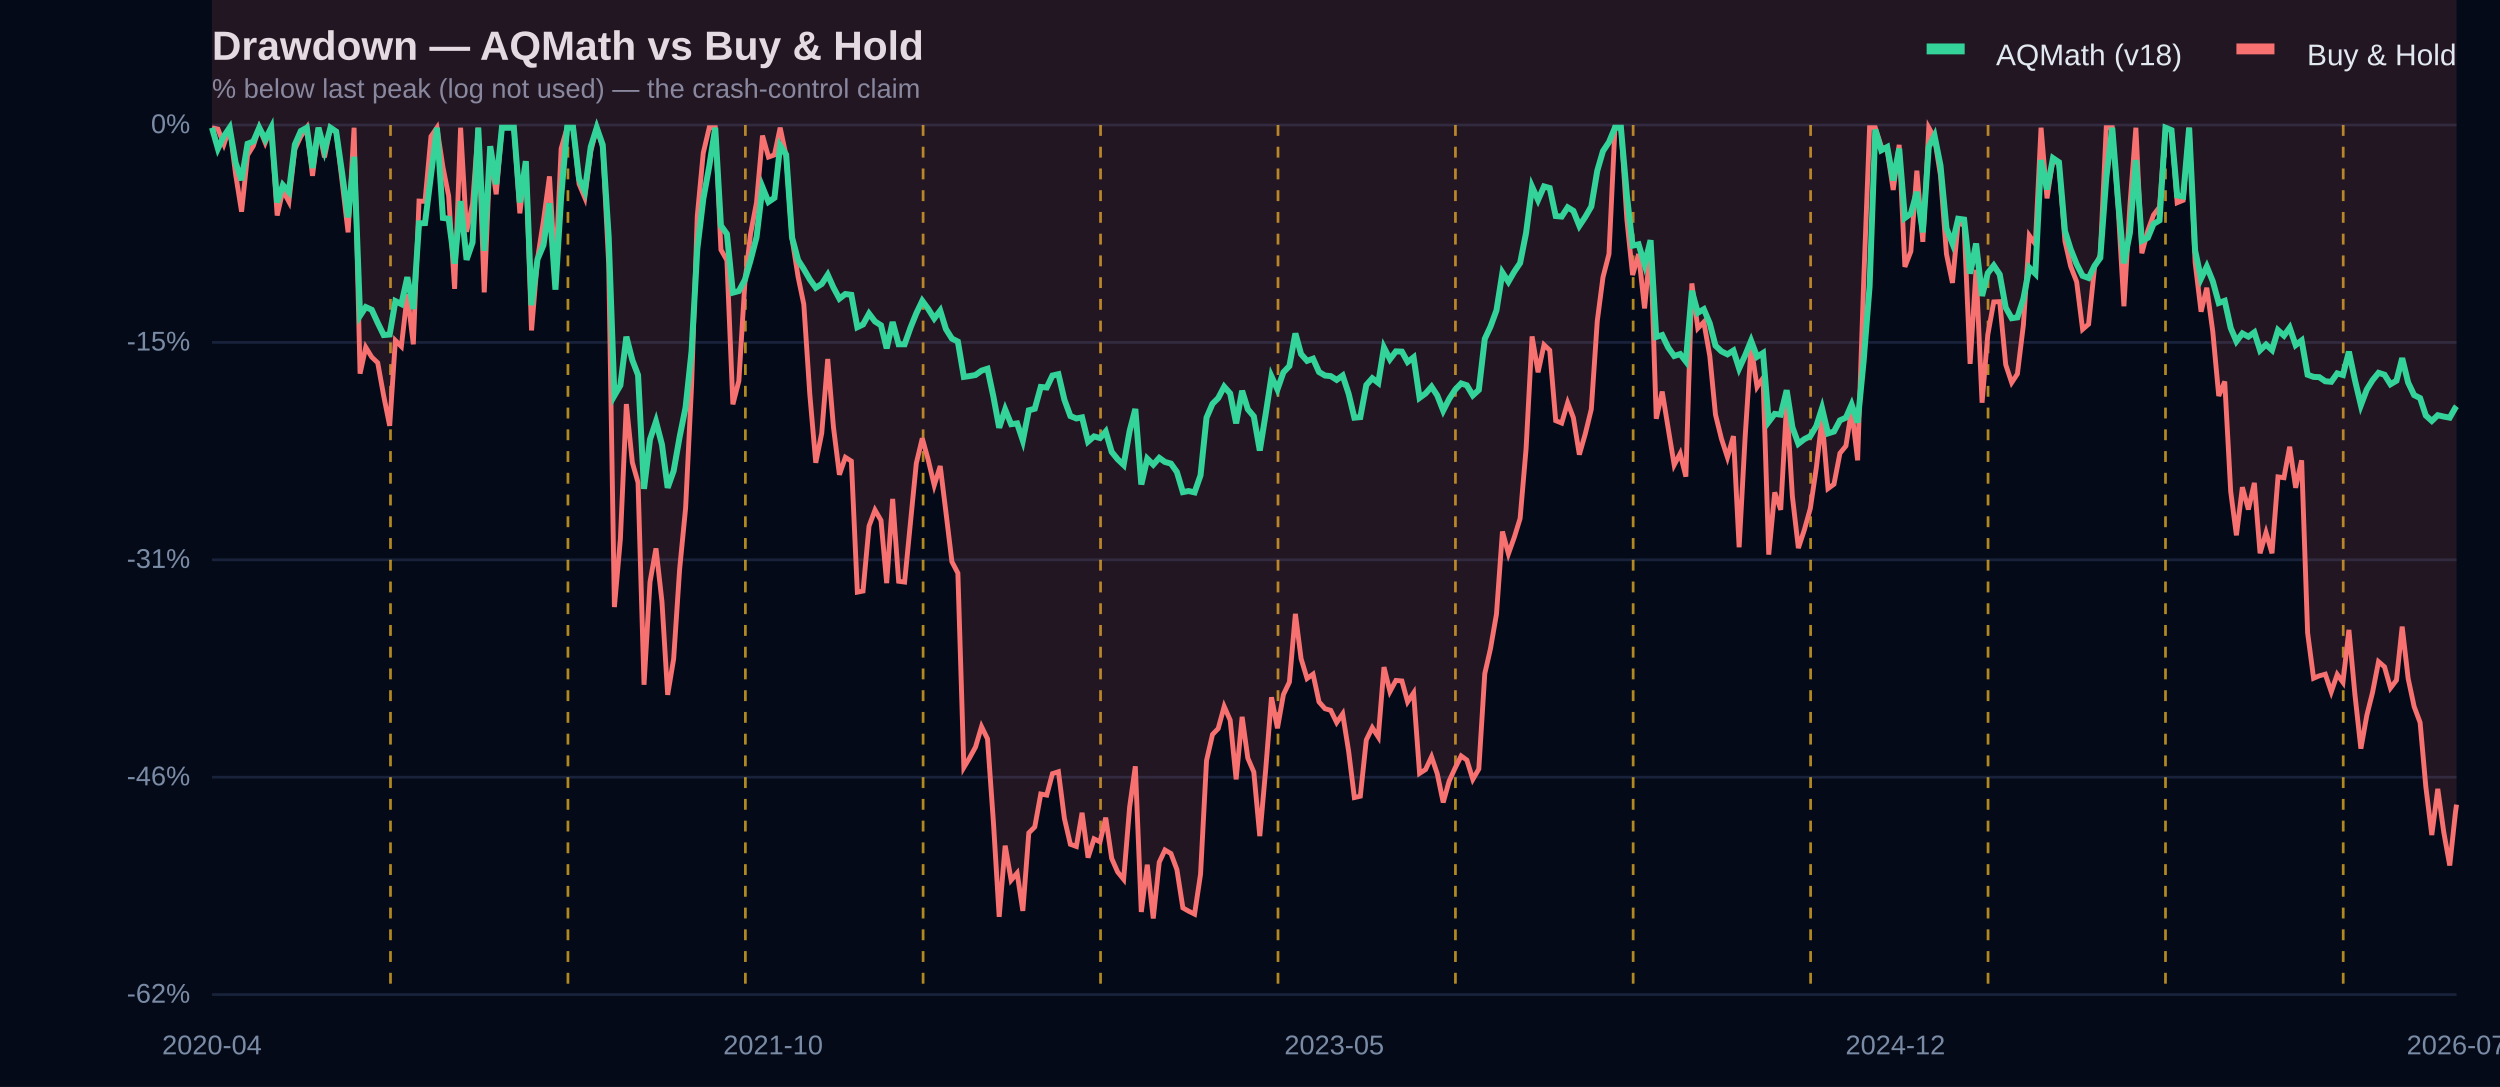
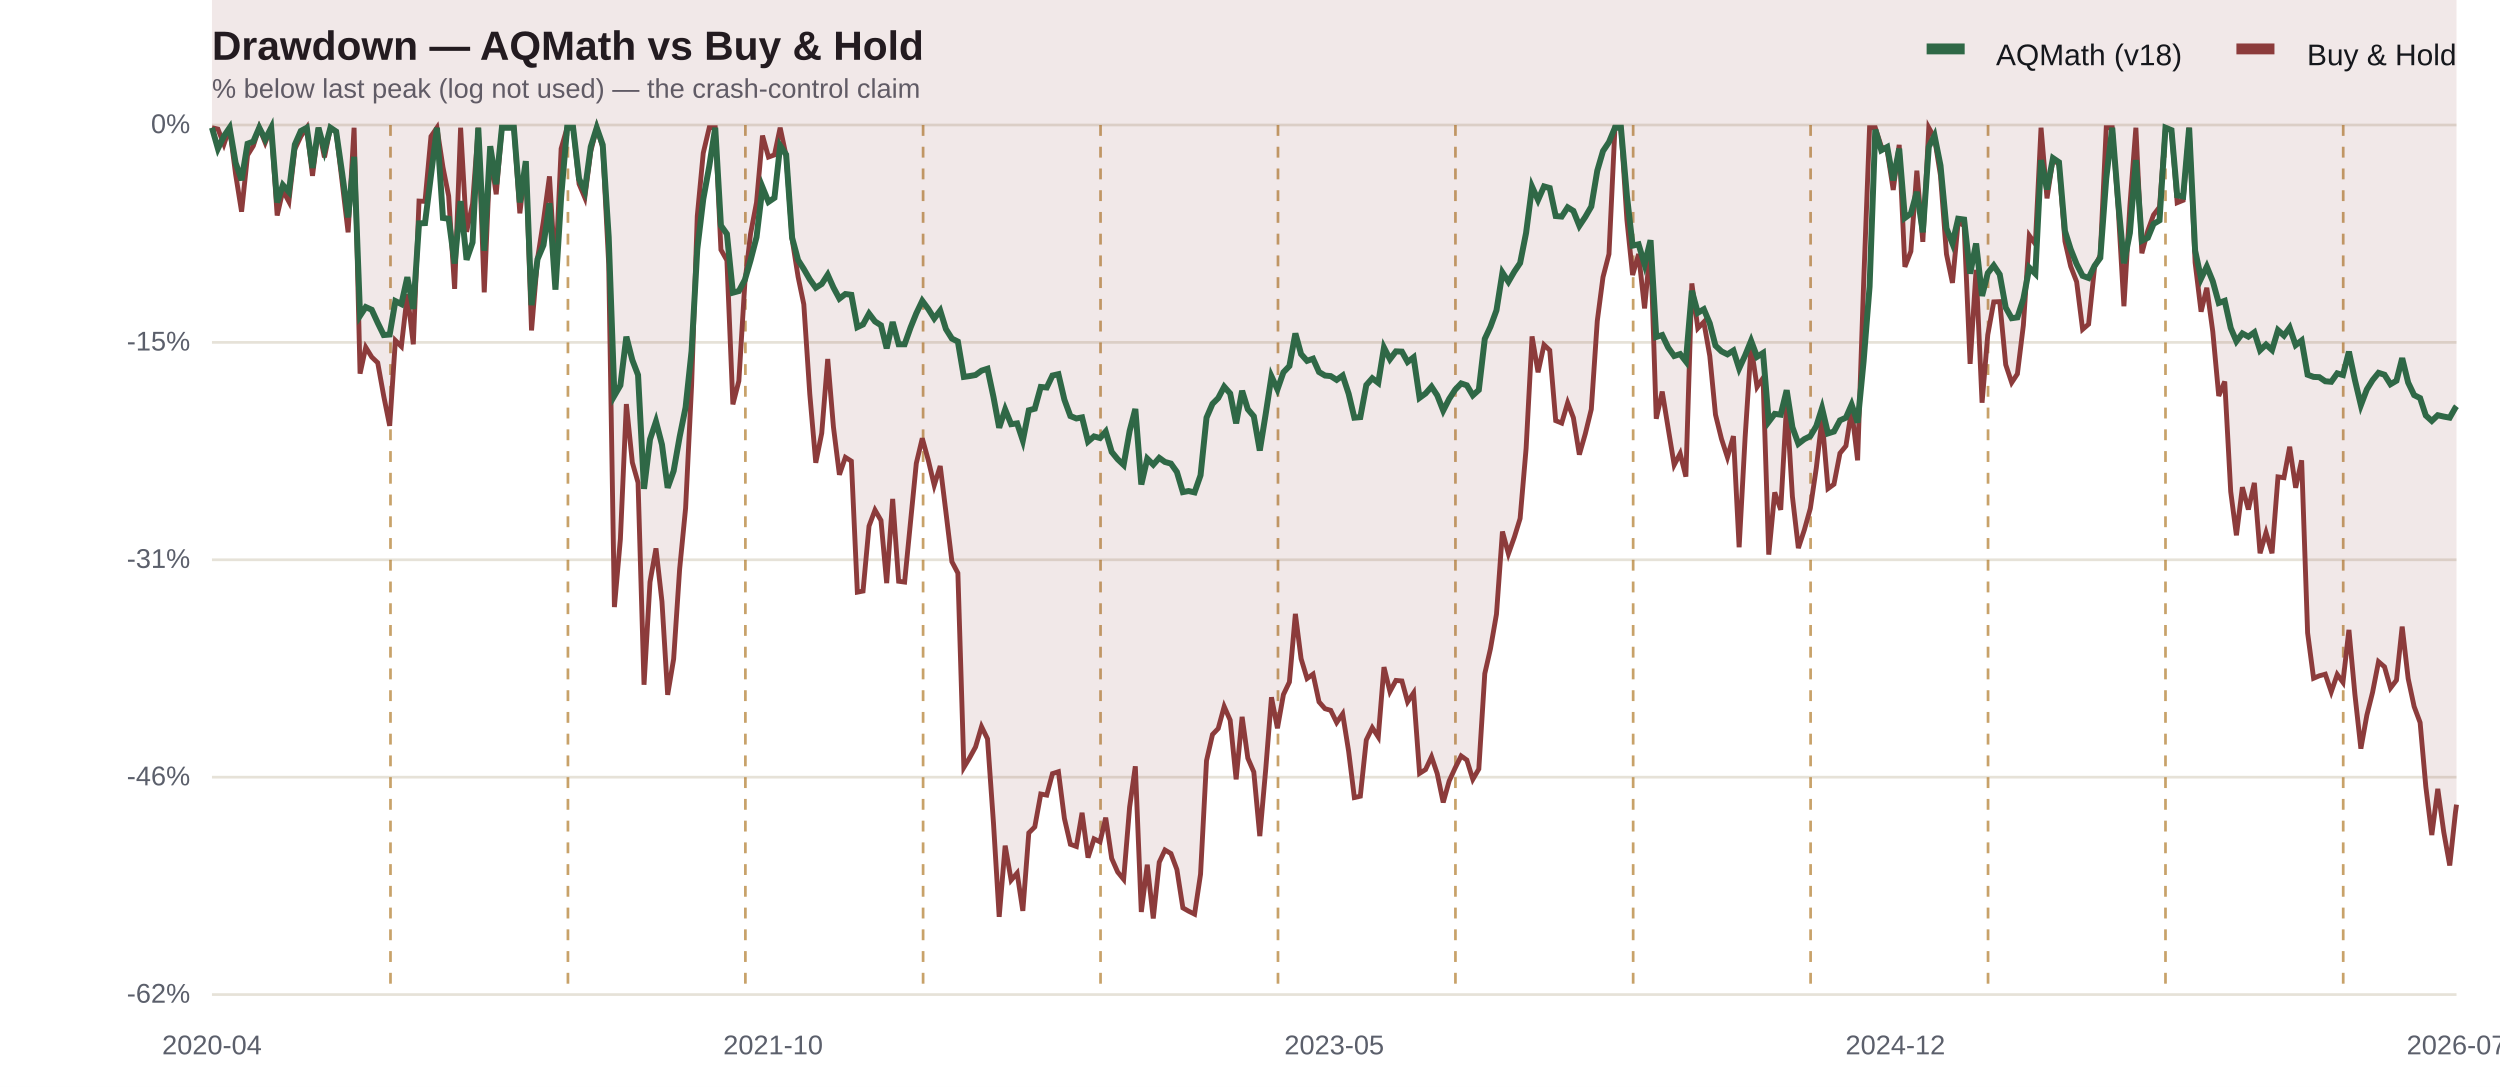
<svg xmlns="http://www.w3.org/2000/svg" width="920" height="400" viewBox="0 0 920 400" font-family="Plus Jakarta Sans,Segoe UI,Arial,sans-serif">
-   <rect width="920" height="400" fill="#050a18" />
-   <text x="78" y="22" fill="#e2e8f0" font-size="15" font-weight="700">Drawdown — AQMath vs Buy &amp; Hold</text>
-   <text x="78" y="36" fill="#7a8ba5" font-size="10">% below last peak (log not used) — the crash-control claim</text>
-   <line x1="78" y1="366.0" x2="904" y2="366.0" stroke="#18223a" stroke-width="1" />
-   <text x="70" y="369.0" fill="#7a8ba5" font-size="10" text-anchor="end">-62%</text>
-   <line x1="78" y1="286.0" x2="904" y2="286.0" stroke="#18223a" stroke-width="1" />
-   <text x="70" y="289.0" fill="#7a8ba5" font-size="10" text-anchor="end">-46%</text>
-   <line x1="78" y1="206.0" x2="904" y2="206.0" stroke="#18223a" stroke-width="1" />
-   <text x="70" y="209.0" fill="#7a8ba5" font-size="10" text-anchor="end">-31%</text>
-   <line x1="78" y1="126.0" x2="904" y2="126.0" stroke="#18223a" stroke-width="1" />
-   <text x="70" y="129.0" fill="#7a8ba5" font-size="10" text-anchor="end">-15%</text>
-   <line x1="78" y1="46.0" x2="904" y2="46.0" stroke="#18223a" stroke-width="1" />
-   <text x="70" y="49.0" fill="#7a8ba5" font-size="10" text-anchor="end">0%</text>
-   <text x="78.0" y="388" fill="#7a8ba5" font-size="10" text-anchor="middle">2020-04</text>
-   <text x="284.5" y="388" fill="#7a8ba5" font-size="10" text-anchor="middle">2021-10</text>
-   <text x="491.0" y="388" fill="#7a8ba5" font-size="10" text-anchor="middle">2023-05</text>
-   <text x="697.5" y="388" fill="#7a8ba5" font-size="10" text-anchor="middle">2024-12</text>
-   <text x="904.0" y="388" fill="#7a8ba5" font-size="10" text-anchor="middle">2026-07</text>
-   <line x1="143.7" y1="46" x2="143.7" y2="366" stroke="#fbbf24" stroke-width="1" stroke-dasharray="4 4" opacity="0.7" />
-   <line x1="209.0" y1="46" x2="209.0" y2="366" stroke="#fbbf24" stroke-width="1" stroke-dasharray="4 4" opacity="0.7" />
-   <line x1="274.3" y1="46" x2="274.3" y2="366" stroke="#fbbf24" stroke-width="1" stroke-dasharray="4 4" opacity="0.7" />
-   <line x1="339.7" y1="46" x2="339.7" y2="366" stroke="#fbbf24" stroke-width="1" stroke-dasharray="4 4" opacity="0.7" />
-   <line x1="405.0" y1="46" x2="405.0" y2="366" stroke="#fbbf24" stroke-width="1" stroke-dasharray="4 4" opacity="0.7" />
-   <line x1="470.3" y1="46" x2="470.3" y2="366" stroke="#fbbf24" stroke-width="1" stroke-dasharray="4 4" opacity="0.7" />
-   <line x1="535.6" y1="46" x2="535.6" y2="366" stroke="#fbbf24" stroke-width="1" stroke-dasharray="4 4" opacity="0.7" />
-   <line x1="601.0" y1="46" x2="601.0" y2="366" stroke="#fbbf24" stroke-width="1" stroke-dasharray="4 4" opacity="0.7" />
-   <line x1="666.3" y1="46" x2="666.3" y2="366" stroke="#fbbf24" stroke-width="1" stroke-dasharray="4 4" opacity="0.7" />
-   <line x1="731.6" y1="46" x2="731.6" y2="366" stroke="#fbbf24" stroke-width="1" stroke-dasharray="4 4" opacity="0.7" />
-   <line x1="796.9" y1="46" x2="796.9" y2="366" stroke="#fbbf24" stroke-width="1" stroke-dasharray="4 4" opacity="0.7" />
-   <line x1="862.3" y1="46" x2="862.3" y2="366" stroke="#fbbf24" stroke-width="1" stroke-dasharray="4 4" opacity="0.7" />
-   <polygon points="78,0.0 78.0,47.0 80.2,47.5 82.4,53.1 84.5,47.0 86.7,64.1 88.9,77.9 91.1,57.1 93.2,53.7 95.4,47.0 97.6,52.5 99.8,47.0 102.0,79.3 104.1,70.1 106.3,74.2 108.5,54.9 110.7,50.2 112.9,47.0 115.0,64.7 117.2,47.0 119.4,57.9 121.6,47.0 123.7,48.6 125.9,66.9 128.1,85.5 130.3,47.0 132.5,137.5 134.6,127.8 136.8,131.4 139.0,133.5 141.2,145.7 143.4,156.7 145.5,125.3 147.7,127.5 149.9,108.3 152.1,126.7 154.2,74.0 156.4,74.1 158.6,50.2 160.8,47.0 163.0,61.5 165.1,72.1 167.3,106.3 169.5,47.0 171.7,85.3 173.9,75.0 176.0,47.0 178.2,107.6 180.4,56.3 182.6,71.5 184.7,47.0 186.9,47.0 189.1,47.0 191.3,78.5 193.5,59.9 195.6,121.6 197.8,95.3 200.0,81.2 202.2,64.9 204.4,101.1 206.5,54.7 208.7,47.0 210.9,47.0 213.1,67.7 215.2,72.7 217.4,55.7 219.6,47.0 221.8,54.3 224.0,97.2 226.1,223.4 228.3,198.4 230.5,148.7 232.7,170.2 234.8,177.6 237.0,252.0 239.2,214.2 241.4,201.8 243.6,221.4 245.7,255.7 247.9,242.5 250.1,209.5 252.3,187.0 254.5,141.9 256.6,79.5 258.8,56.3 261.0,47.0 263.2,47.0 265.3,91.9 267.5,95.8 269.7,148.8 271.9,140.2 274.1,104.2 276.2,86.1 278.4,74.5 280.6,49.9 282.8,57.8 285.0,57.0 287.1,47.0 289.3,57.4 291.5,88.0 293.7,101.9 295.8,112.0 298.0,145.0 300.2,170.3 302.4,159.4 304.6,132.1 306.7,157.1 308.9,174.7 311.1,168.3 313.3,169.7 315.5,217.9 317.6,217.5 319.8,193.6 322.0,187.7 324.2,191.5 326.3,214.6 328.5,183.6 330.7,213.9 332.9,214.2 335.1,191.8 337.2,170.5 339.4,161.3 341.6,169.3 343.8,178.6 346.0,171.5 348.1,188.5 350.3,206.7 352.5,210.9 354.7,282.4 356.8,278.9 359.0,274.9 361.2,267.4 363.4,271.9 365.6,302.9 367.7,337.4 369.9,311.2 372.1,323.9 374.3,321.3 376.4,335.2 378.6,306.5 380.8,304.3 383.0,292.2 385.2,292.6 387.3,284.7 389.5,284.0 391.7,301.2 393.9,310.7 396.1,311.5 398.2,299.1 400.4,315.6 402.6,308.7 404.8,309.8 406.9,300.9 409.1,315.9 411.3,320.9 413.5,323.6 415.7,297.0 417.8,282.0 420.0,335.6 422.2,318.2 424.4,338.0 426.6,317.3 428.7,312.8 430.9,314.1 433.1,320.0 435.3,334.1 437.4,335.3 439.6,336.4 441.8,321.7 444.0,279.9 446.2,270.3 448.3,268.1 450.5,260.0 452.7,265.0 454.9,286.8 457.1,263.8 459.2,279.0 461.4,284.1 463.6,307.7 465.8,282.9 467.9,256.6 470.1,268.0 472.3,255.6 474.5,251.0 476.7,225.9 478.8,242.4 481.0,249.7 483.2,248.1 485.4,258.3 487.6,260.8 489.7,261.4 491.9,265.9 494.1,262.7 496.3,276.5 498.4,293.5 500.6,293.0 502.8,272.3 505.0,267.8 507.2,271.2 509.3,245.5 511.5,254.5 513.7,250.4 515.9,250.6 518.0,258.3 520.2,255.0 522.4,284.6 524.6,283.2 526.8,278.5 528.9,284.7 531.1,295.3 533.3,287.4 535.5,282.6 537.7,278.2 539.8,279.7 542.0,286.8 544.2,283.0 546.4,247.9 548.5,238.7 550.7,226.0 552.9,195.6 555.1,203.8 557.3,197.6 559.4,190.8 561.6,165.1 563.8,123.8 566.0,137.0 568.2,126.9 570.3,128.9 572.5,154.8 574.7,155.7 576.9,148.2 579.0,153.7 581.2,167.3 583.4,159.6 585.6,150.6 587.8,118.1 589.9,102.0 592.1,93.5 594.3,47.0 596.5,47.0 598.7,80.9 600.8,101.2 603.0,93.5 605.2,113.5 607.4,90.1 609.5,154.1 611.7,144.1 613.9,157.7 616.1,171.1 618.3,166.9 620.4,175.4 622.6,104.3 624.8,120.8 627.0,118.5 629.2,131.0 631.3,152.6 633.5,161.5 635.7,168.3 637.9,160.5 640.0,201.4 642.2,161.0 644.4,127.4 646.6,142.4 648.8,139.1 650.9,204.1 653.1,181.2 655.3,187.6 657.5,148.2 659.6,182.7 661.8,201.7 664.0,195.0 666.2,187.1 668.4,172.2 670.5,154.1 672.7,179.8 674.9,178.2 677.1,166.8 679.3,164.1 681.4,150.7 683.6,169.4 685.8,104.8 688.0,47.0 690.1,47.0 692.3,53.9 694.5,55.4 696.7,69.9 698.9,53.3 701.0,98.2 703.2,92.5 705.4,62.8 707.6,89.0 709.8,47.0 711.9,50.8 714.1,64.6 716.3,93.5 718.5,104.1 720.6,81.8 722.8,83.0 725.0,133.9 727.2,99.3 729.4,148.2 731.5,123.2 733.7,111.1 735.9,111.0 738.1,134.2 740.3,140.8 742.4,137.6 744.6,119.7 746.8,86.7 749.0,89.8 751.1,47.0 753.3,73.0 755.5,58.4 757.7,60.6 759.9,88.8 762.0,98.0 764.2,103.7 766.4,121.2 768.6,119.3 770.8,98.3 772.9,93.9 775.1,47.0 777.3,47.0 779.5,76.8 781.6,112.7 783.8,75.7 786.0,47.0 788.2,93.2 790.4,84.9 792.5,79.1 794.7,76.2 796.9,47.0 799.1,48.0 801.2,74.6 803.4,73.7 805.6,47.0 807.8,96.6 810.0,114.7 812.1,105.9 814.3,122.0 816.5,145.7 818.7,140.4 820.9,180.9 823.0,197.0 825.2,179.3 827.4,187.5 829.6,177.7 831.7,203.6 833.9,196.0 836.1,203.6 838.3,175.5 840.5,175.8 842.6,164.4 844.8,179.5 847.0,169.4 849.2,232.9 851.4,249.6 853.5,248.7 855.7,248.1 857.9,254.6 860.1,248.2 862.2,251.1 864.4,231.8 866.6,255.5 868.8,275.5 871.0,263.2 873.1,254.8 875.3,243.5 877.5,245.4 879.7,253.2 881.9,250.3 884.0,230.6 886.2,249.7 888.4,260.0 890.6,265.9 892.7,289.5 894.9,307.3 897.1,290.3 899.3,306.2 901.5,318.5 903.6,299.0 904.0,296.1 904.0,0.002" fill="#f87171" opacity="0.12" />
-   <polyline points="78.0,47.0 80.2,47.5 82.4,53.1 84.5,47.0 86.7,64.1 88.9,77.9 91.1,57.1 93.2,53.7 95.4,47.0 97.6,52.5 99.8,47.0 102.0,79.3 104.1,70.1 106.3,74.2 108.5,54.9 110.7,50.2 112.9,47.0 115.0,64.7 117.2,47.0 119.4,57.9 121.6,47.0 123.7,48.6 125.9,66.9 128.1,85.5 130.3,47.0 132.5,137.5 134.6,127.8 136.8,131.4 139.0,133.5 141.2,145.7 143.4,156.7 145.5,125.3 147.7,127.5 149.9,108.3 152.1,126.7 154.2,74.0 156.4,74.1 158.6,50.2 160.8,47.0 163.0,61.5 165.1,72.1 167.3,106.3 169.5,47.0 171.7,85.3 173.9,75.0 176.0,47.0 178.2,107.6 180.4,56.3 182.6,71.5 184.7,47.0 186.9,47.0 189.1,47.0 191.3,78.5 193.5,59.9 195.6,121.6 197.8,95.3 200.0,81.2 202.2,64.9 204.4,101.1 206.5,54.7 208.7,47.0 210.9,47.0 213.1,67.7 215.2,72.7 217.4,55.7 219.6,47.0 221.8,54.3 224.0,97.2 226.1,223.4 228.3,198.4 230.5,148.7 232.7,170.2 234.8,177.6 237.0,252.0 239.2,214.2 241.4,201.8 243.6,221.4 245.7,255.7 247.9,242.5 250.1,209.5 252.3,187.0 254.5,141.9 256.6,79.5 258.8,56.3 261.0,47.0 263.2,47.0 265.3,91.9 267.5,95.8 269.7,148.8 271.9,140.2 274.1,104.2 276.2,86.1 278.4,74.5 280.6,49.9 282.8,57.8 285.0,57.0 287.1,47.0 289.3,57.4 291.5,88.0 293.7,101.9 295.8,112.0 298.0,145.0 300.2,170.3 302.4,159.4 304.6,132.1 306.7,157.1 308.9,174.7 311.1,168.3 313.3,169.7 315.5,217.9 317.6,217.5 319.8,193.6 322.0,187.7 324.2,191.5 326.3,214.6 328.5,183.6 330.7,213.9 332.9,214.2 335.1,191.8 337.2,170.5 339.4,161.3 341.6,169.3 343.8,178.6 346.0,171.5 348.1,188.5 350.3,206.7 352.5,210.9 354.7,282.4 356.8,278.9 359.0,274.9 361.2,267.4 363.4,271.9 365.6,302.9 367.7,337.4 369.9,311.2 372.1,323.9 374.3,321.3 376.4,335.2 378.6,306.5 380.8,304.3 383.0,292.2 385.2,292.6 387.3,284.7 389.5,284.0 391.7,301.2 393.9,310.7 396.1,311.5 398.2,299.1 400.4,315.6 402.6,308.7 404.8,309.8 406.9,300.9 409.1,315.9 411.3,320.9 413.5,323.6 415.7,297.0 417.8,282.0 420.0,335.6 422.2,318.2 424.4,338.0 426.6,317.3 428.7,312.8 430.9,314.1 433.1,320.0 435.3,334.1 437.4,335.3 439.6,336.4 441.8,321.7 444.0,279.9 446.2,270.3 448.3,268.1 450.5,260.0 452.7,265.0 454.9,286.8 457.1,263.8 459.2,279.0 461.4,284.1 463.6,307.7 465.8,282.9 467.9,256.6 470.1,268.0 472.3,255.6 474.5,251.0 476.7,225.9 478.8,242.4 481.0,249.7 483.2,248.1 485.4,258.3 487.6,260.8 489.7,261.4 491.9,265.9 494.1,262.7 496.3,276.5 498.4,293.5 500.6,293.0 502.8,272.3 505.0,267.8 507.2,271.2 509.3,245.5 511.5,254.5 513.7,250.4 515.9,250.6 518.0,258.3 520.2,255.0 522.4,284.6 524.6,283.2 526.8,278.5 528.9,284.7 531.1,295.3 533.3,287.4 535.5,282.6 537.7,278.2 539.8,279.7 542.0,286.8 544.2,283.0 546.4,247.9 548.5,238.7 550.7,226.0 552.9,195.6 555.1,203.8 557.3,197.6 559.4,190.8 561.6,165.1 563.8,123.8 566.0,137.0 568.2,126.9 570.3,128.9 572.5,154.8 574.7,155.7 576.9,148.2 579.0,153.7 581.2,167.3 583.4,159.6 585.6,150.6 587.8,118.1 589.9,102.0 592.1,93.5 594.3,47.0 596.5,47.0 598.7,80.9 600.8,101.2 603.0,93.5 605.2,113.5 607.4,90.1 609.5,154.1 611.7,144.1 613.9,157.7 616.1,171.1 618.3,166.9 620.4,175.4 622.6,104.3 624.8,120.8 627.0,118.5 629.2,131.0 631.3,152.6 633.5,161.5 635.7,168.3 637.9,160.5 640.0,201.4 642.2,161.0 644.4,127.4 646.6,142.4 648.8,139.1 650.9,204.1 653.1,181.2 655.3,187.6 657.5,148.2 659.6,182.7 661.8,201.7 664.0,195.0 666.2,187.1 668.4,172.2 670.5,154.1 672.7,179.8 674.9,178.2 677.1,166.8 679.3,164.1 681.4,150.7 683.6,169.4 685.8,104.8 688.0,47.0 690.1,47.0 692.3,53.9 694.5,55.4 696.7,69.9 698.9,53.3 701.0,98.2 703.2,92.5 705.4,62.8 707.6,89.0 709.8,47.0 711.9,50.8 714.1,64.6 716.3,93.5 718.5,104.1 720.6,81.8 722.8,83.0 725.0,133.9 727.2,99.3 729.4,148.2 731.5,123.2 733.7,111.1 735.9,111.0 738.1,134.2 740.3,140.8 742.4,137.6 744.6,119.7 746.8,86.7 749.0,89.8 751.1,47.0 753.3,73.0 755.5,58.4 757.7,60.6 759.9,88.8 762.0,98.0 764.2,103.7 766.4,121.2 768.6,119.3 770.8,98.3 772.9,93.9 775.1,47.0 777.3,47.0 779.5,76.8 781.6,112.7 783.8,75.7 786.0,47.0 788.2,93.2 790.4,84.9 792.5,79.1 794.7,76.2 796.9,47.0 799.1,48.0 801.2,74.6 803.4,73.7 805.6,47.0 807.8,96.6 810.0,114.7 812.1,105.9 814.3,122.0 816.5,145.7 818.7,140.4 820.9,180.9 823.0,197.0 825.2,179.3 827.4,187.5 829.6,177.7 831.7,203.6 833.9,196.0 836.1,203.6 838.3,175.5 840.5,175.8 842.6,164.4 844.8,179.5 847.0,169.4 849.2,232.9 851.4,249.6 853.5,248.7 855.7,248.1 857.9,254.6 860.1,248.2 862.2,251.1 864.4,231.8 866.6,255.5 868.8,275.5 871.0,263.2 873.1,254.8 875.3,243.5 877.5,245.4 879.7,253.2 881.9,250.3 884.0,230.6 886.2,249.7 888.4,260.0 890.6,265.9 892.7,289.5 894.9,307.3 897.1,290.3 899.3,306.2 901.5,318.5 903.6,299.0 904.0,296.1" fill="none" stroke="#f87171" stroke-width="1.8" />
-   <polyline points="78.0,47.0 80.2,54.7 82.4,50.1 84.5,47.0 86.7,59.9 88.9,66.3 91.1,52.9 93.2,52.1 95.4,47.0 97.6,51.3 99.8,47.0 102.0,74.5 104.1,68.1 106.3,70.6 108.5,53.2 110.7,48.2 112.9,47.0 115.0,61.8 117.2,47.0 119.4,55.3 121.6,47.0 123.7,48.4 125.9,63.7 128.1,80.0 130.3,57.7 132.5,116.2 134.6,113.0 136.8,114.0 139.0,118.8 141.2,123.3 143.4,123.1 145.5,110.8 147.7,111.9 149.9,102.0 152.1,113.7 154.2,82.2 156.4,82.1 158.6,64.5 160.8,47.0 163.0,80.2 165.1,80.5 167.3,97.0 169.5,74.0 171.7,95.6 173.9,89.2 176.0,47.0 178.2,92.3 180.4,53.8 182.6,67.8 184.7,47.0 186.9,47.0 189.1,47.0 191.3,74.5 193.5,59.3 195.6,112.3 197.8,95.4 200.0,90.2 202.2,74.8 204.4,106.6 206.5,72.5 208.7,47.0 210.9,47.0 213.1,65.8 215.2,70.3 217.4,54.0 219.6,47.0 221.8,53.3 224.0,87.2 226.1,145.6 228.3,141.8 230.5,123.9 232.7,132.5 234.8,138.0 237.0,179.9 239.2,161.7 241.4,155.1 243.6,163.6 245.7,179.5 247.9,173.3 250.1,160.8 252.3,149.9 254.5,129.2 256.6,91.7 258.8,73.3 261.0,61.2 263.2,47.0 265.3,83.0 267.5,86.1 269.7,107.7 271.9,107.1 274.1,103.0 276.2,95.8 278.4,87.3 280.6,68.9 282.8,74.3 285.0,72.8 287.1,53.6 289.3,56.9 291.5,87.5 293.7,95.7 295.8,99.0 298.0,102.8 300.2,105.9 302.4,104.5 304.6,101.1 306.7,105.8 308.9,109.9 311.1,108.2 313.3,108.5 315.5,120.4 317.6,119.4 319.8,115.4 322.0,118.3 324.2,119.7 326.3,128.2 328.5,118.5 330.7,126.7 332.9,126.7 335.1,120.5 337.2,115.3 339.4,110.7 341.6,113.7 343.8,117.2 346.0,114.3 348.1,121.1 350.3,124.6 352.5,125.7 354.7,138.7 356.8,138.4 359.0,138.0 361.2,136.4 363.4,135.7 365.6,146.1 367.7,157.4 369.9,150.7 372.1,156.1 374.3,155.8 376.4,162.1 378.6,151.0 380.8,150.4 383.0,142.4 385.2,142.6 387.3,138.2 389.5,137.7 391.7,147.1 393.9,153.1 396.1,154.0 398.2,153.6 400.4,162.5 402.6,160.6 404.8,161.2 406.9,158.8 409.1,166.3 411.3,169.0 413.5,171.1 415.7,158.6 417.8,150.5 420.0,178.3 422.2,168.8 424.4,171.0 426.6,168.5 428.7,170.0 430.9,170.6 433.1,173.7 435.3,181.1 437.4,180.7 439.6,181.2 441.8,174.9 444.0,153.7 446.2,148.6 448.3,146.5 450.5,142.3 452.7,144.8 454.9,155.8 457.1,143.8 459.2,150.6 461.4,153.2 463.6,165.8 465.8,152.2 467.9,138.5 470.1,143.3 472.3,137.0 474.5,134.7 476.7,122.7 478.8,130.3 481.0,132.8 483.2,132.0 485.4,136.9 487.6,138.2 489.7,138.4 491.9,139.8 494.1,138.2 496.3,144.9 498.4,153.7 500.6,153.5 502.8,141.7 505.0,139.2 507.2,140.9 509.3,127.9 511.5,132.2 513.7,129.3 515.9,129.4 518.0,133.2 520.2,131.5 522.4,146.4 524.6,144.8 526.8,142.3 528.9,145.5 531.1,151.1 533.3,146.8 535.5,143.4 537.7,141.1 539.8,141.8 542.0,145.5 544.2,143.5 546.4,124.7 548.5,120.2 550.7,114.2 552.9,100.3 555.1,103.7 557.3,99.9 559.4,96.8 561.6,85.7 563.8,68.7 566.0,73.6 568.2,68.6 570.3,69.2 572.5,79.5 574.7,79.7 576.9,76.3 579.0,77.6 581.2,83.1 583.4,79.8 585.6,76.0 587.8,62.8 589.9,55.6 592.1,52.3 594.3,47.0 596.5,47.0 598.7,72.0 600.8,90.4 603.0,89.9 605.2,97.3 607.4,88.4 609.5,124.0 611.7,123.3 613.9,127.9 616.1,131.0 618.3,130.3 620.4,133.0 622.6,107.0 624.8,115.1 627.0,113.8 629.2,119.0 631.3,127.2 633.5,129.3 635.7,130.4 637.9,129.0 640.0,135.6 642.2,130.8 644.4,125.4 646.6,131.3 648.8,129.9 650.9,155.2 653.1,152.3 655.3,152.6 657.5,143.6 659.6,157.2 661.8,163.3 664.0,161.6 666.2,160.5 668.4,156.8 670.5,150.2 672.7,159.5 674.9,158.8 677.1,154.7 679.3,153.7 681.4,148.9 683.6,155.5 685.8,133.0 688.0,105.5 690.1,47.7 692.3,55.3 694.5,54.1 696.7,66.4 698.9,54.7 701.0,80.2 703.2,78.6 705.4,70.6 707.6,85.5 709.8,54.0 711.9,49.9 714.1,60.9 716.3,84.0 718.5,89.6 720.6,80.5 722.8,80.8 725.0,100.7 727.2,89.6 729.4,108.9 731.5,100.5 733.7,97.7 735.9,101.0 738.1,113.2 740.3,117.1 742.4,116.8 744.6,110.0 746.8,98.5 749.0,100.7 751.1,58.9 753.3,69.7 755.5,58.2 757.7,59.7 759.9,85.0 762.0,91.7 764.2,97.2 766.4,101.5 768.6,102.3 770.8,97.8 772.9,94.9 775.1,65.6 777.3,47.0 779.5,74.3 781.6,96.9 783.8,85.7 786.0,58.9 788.2,88.6 790.4,87.5 792.5,82.4 794.7,81.1 796.9,47.0 799.1,47.9 801.2,71.9 803.4,72.3 805.6,47.0 807.8,92.2 810.0,102.5 812.1,98.1 814.3,103.5 816.5,111.5 818.7,110.7 820.9,120.7 823.0,125.6 825.2,122.7 827.4,123.9 829.6,122.3 831.7,128.9 833.9,126.8 836.1,128.8 838.3,121.5 840.5,123.5 842.6,120.6 844.8,127.0 847.0,125.3 849.2,137.9 851.4,138.7 853.5,138.8 855.7,140.3 857.9,140.5 860.1,137.4 862.2,138.0 864.4,129.4 866.6,139.8 868.8,149.1 871.0,143.3 873.1,139.9 875.3,137.2 877.5,137.9 879.7,141.4 881.9,140.1 884.0,131.8 886.2,140.8 888.4,145.4 890.6,146.5 892.7,152.9 894.9,154.9 897.1,152.8 899.3,153.3 901.5,153.7 903.6,150.0 904.0,149.5" fill="none" stroke="#34d399" stroke-width="2.2" />
-   <text x="904" y="24" fill="#e2e8f0" font-size="11" text-anchor="end">Buy &amp; Hold</text>
-   <rect x="823" y="16" width="14" height="4" fill="#f87171" />
-   <text x="803" y="24" fill="#e2e8f0" font-size="11" text-anchor="end">AQMath (v18)</text>
-   <rect x="709" y="16" width="14" height="4" fill="#34d399" />
+   <rect width="920" height="400" fill="#FFFFFF" />
+   <text x="78" y="22" fill="#15171C" font-size="15" font-weight="700">Drawdown — AQMath vs Buy &amp; Hold</text>
+   <text x="78" y="36" fill="#5B5F6B" font-size="10">% below last peak (log not used) — the crash-control claim</text>
+   <line x1="78" y1="366.0" x2="904" y2="366.0" stroke="#E6E2D8" stroke-width="1" />
+   <text x="70" y="369.0" fill="#5B5F6B" font-size="10" text-anchor="end">-62%</text>
+   <line x1="78" y1="286.0" x2="904" y2="286.0" stroke="#E6E2D8" stroke-width="1" />
+   <text x="70" y="289.0" fill="#5B5F6B" font-size="10" text-anchor="end">-46%</text>
+   <line x1="78" y1="206.0" x2="904" y2="206.0" stroke="#E6E2D8" stroke-width="1" />
+   <text x="70" y="209.0" fill="#5B5F6B" font-size="10" text-anchor="end">-31%</text>
+   <line x1="78" y1="126.0" x2="904" y2="126.0" stroke="#E6E2D8" stroke-width="1" />
+   <text x="70" y="129.0" fill="#5B5F6B" font-size="10" text-anchor="end">-15%</text>
+   <line x1="78" y1="46.0" x2="904" y2="46.0" stroke="#E6E2D8" stroke-width="1" />
+   <text x="70" y="49.0" fill="#5B5F6B" font-size="10" text-anchor="end">0%</text>
+   <text x="78.0" y="388" fill="#5B5F6B" font-size="10" text-anchor="middle">2020-04</text>
+   <text x="284.5" y="388" fill="#5B5F6B" font-size="10" text-anchor="middle">2021-10</text>
+   <text x="491.0" y="388" fill="#5B5F6B" font-size="10" text-anchor="middle">2023-05</text>
+   <text x="697.5" y="388" fill="#5B5F6B" font-size="10" text-anchor="middle">2024-12</text>
+   <text x="904.0" y="388" fill="#5B5F6B" font-size="10" text-anchor="middle">2026-07</text>
+   <line x1="143.7" y1="46" x2="143.7" y2="366" stroke="#B07A2A" stroke-width="1" stroke-dasharray="4 4" opacity="0.7" />
+   <line x1="209.0" y1="46" x2="209.0" y2="366" stroke="#B07A2A" stroke-width="1" stroke-dasharray="4 4" opacity="0.7" />
+   <line x1="274.3" y1="46" x2="274.3" y2="366" stroke="#B07A2A" stroke-width="1" stroke-dasharray="4 4" opacity="0.7" />
+   <line x1="339.7" y1="46" x2="339.7" y2="366" stroke="#B07A2A" stroke-width="1" stroke-dasharray="4 4" opacity="0.7" />
+   <line x1="405.0" y1="46" x2="405.0" y2="366" stroke="#B07A2A" stroke-width="1" stroke-dasharray="4 4" opacity="0.7" />
+   <line x1="470.3" y1="46" x2="470.3" y2="366" stroke="#B07A2A" stroke-width="1" stroke-dasharray="4 4" opacity="0.7" />
+   <line x1="535.6" y1="46" x2="535.6" y2="366" stroke="#B07A2A" stroke-width="1" stroke-dasharray="4 4" opacity="0.7" />
+   <line x1="601.0" y1="46" x2="601.0" y2="366" stroke="#B07A2A" stroke-width="1" stroke-dasharray="4 4" opacity="0.7" />
+   <line x1="666.3" y1="46" x2="666.3" y2="366" stroke="#B07A2A" stroke-width="1" stroke-dasharray="4 4" opacity="0.7" />
+   <line x1="731.6" y1="46" x2="731.6" y2="366" stroke="#B07A2A" stroke-width="1" stroke-dasharray="4 4" opacity="0.7" />
+   <line x1="796.9" y1="46" x2="796.9" y2="366" stroke="#B07A2A" stroke-width="1" stroke-dasharray="4 4" opacity="0.7" />
+   <line x1="862.3" y1="46" x2="862.3" y2="366" stroke="#B07A2A" stroke-width="1" stroke-dasharray="4 4" opacity="0.7" />
+   <polygon points="78,0.0 78.0,47.0 80.2,47.5 82.4,53.1 84.5,47.0 86.7,64.1 88.9,77.9 91.1,57.1 93.2,53.7 95.4,47.0 97.6,52.5 99.8,47.0 102.0,79.3 104.1,70.1 106.3,74.2 108.5,54.9 110.7,50.2 112.9,47.0 115.0,64.7 117.2,47.0 119.4,57.9 121.6,47.0 123.7,48.6 125.9,66.9 128.1,85.5 130.3,47.0 132.5,137.5 134.6,127.8 136.8,131.4 139.0,133.5 141.2,145.7 143.4,156.7 145.5,125.3 147.7,127.5 149.9,108.3 152.1,126.7 154.2,74.0 156.4,74.1 158.6,50.2 160.8,47.0 163.0,61.5 165.1,72.1 167.3,106.3 169.5,47.0 171.7,85.3 173.9,75.0 176.0,47.0 178.2,107.6 180.4,56.3 182.6,71.5 184.7,47.0 186.9,47.0 189.1,47.0 191.3,78.5 193.5,59.9 195.6,121.6 197.8,95.3 200.0,81.2 202.2,64.9 204.4,101.1 206.5,54.7 208.7,47.0 210.9,47.0 213.1,67.7 215.2,72.7 217.4,55.7 219.6,47.0 221.8,54.3 224.0,97.2 226.1,223.4 228.3,198.4 230.5,148.7 232.7,170.2 234.8,177.6 237.0,252.0 239.2,214.2 241.4,201.8 243.6,221.4 245.7,255.7 247.9,242.5 250.1,209.5 252.3,187.0 254.5,141.9 256.6,79.5 258.8,56.3 261.0,47.0 263.2,47.0 265.3,91.9 267.5,95.8 269.7,148.8 271.9,140.2 274.1,104.2 276.2,86.1 278.4,74.5 280.6,49.9 282.8,57.8 285.0,57.0 287.1,47.0 289.3,57.4 291.5,88.0 293.7,101.9 295.8,112.0 298.0,145.0 300.2,170.3 302.4,159.4 304.6,132.1 306.7,157.1 308.9,174.7 311.1,168.3 313.3,169.7 315.5,217.9 317.6,217.5 319.8,193.6 322.0,187.7 324.2,191.5 326.3,214.6 328.5,183.6 330.7,213.9 332.9,214.2 335.1,191.8 337.2,170.5 339.4,161.3 341.6,169.3 343.8,178.6 346.0,171.5 348.1,188.5 350.3,206.7 352.5,210.9 354.7,282.4 356.8,278.9 359.0,274.9 361.2,267.4 363.4,271.9 365.6,302.9 367.7,337.4 369.9,311.2 372.1,323.9 374.3,321.3 376.4,335.2 378.6,306.5 380.8,304.3 383.0,292.2 385.2,292.6 387.3,284.7 389.5,284.0 391.7,301.2 393.9,310.7 396.1,311.5 398.2,299.1 400.4,315.6 402.6,308.7 404.8,309.8 406.9,300.9 409.1,315.9 411.3,320.9 413.5,323.6 415.7,297.0 417.8,282.0 420.0,335.6 422.2,318.2 424.4,338.0 426.6,317.3 428.7,312.8 430.9,314.1 433.1,320.0 435.3,334.1 437.4,335.3 439.6,336.4 441.8,321.7 444.0,279.9 446.2,270.3 448.3,268.1 450.5,260.0 452.7,265.0 454.9,286.8 457.1,263.8 459.2,279.0 461.4,284.1 463.6,307.7 465.8,282.9 467.9,256.6 470.1,268.0 472.3,255.6 474.5,251.0 476.7,225.9 478.8,242.4 481.0,249.7 483.2,248.1 485.4,258.3 487.6,260.8 489.7,261.4 491.9,265.9 494.1,262.7 496.3,276.5 498.4,293.5 500.6,293.0 502.8,272.3 505.0,267.8 507.2,271.2 509.3,245.5 511.5,254.5 513.7,250.4 515.9,250.6 518.0,258.3 520.2,255.0 522.4,284.6 524.6,283.2 526.8,278.5 528.9,284.7 531.1,295.3 533.3,287.4 535.5,282.6 537.7,278.2 539.8,279.7 542.0,286.8 544.2,283.0 546.4,247.9 548.5,238.7 550.7,226.0 552.9,195.6 555.1,203.8 557.3,197.6 559.4,190.8 561.6,165.1 563.8,123.8 566.0,137.0 568.2,126.9 570.3,128.9 572.5,154.8 574.7,155.7 576.9,148.2 579.0,153.7 581.2,167.3 583.4,159.6 585.6,150.6 587.8,118.1 589.9,102.0 592.1,93.5 594.3,47.0 596.5,47.0 598.7,80.9 600.8,101.2 603.0,93.5 605.2,113.5 607.4,90.1 609.5,154.1 611.7,144.1 613.9,157.7 616.1,171.1 618.3,166.9 620.4,175.4 622.6,104.3 624.8,120.8 627.0,118.5 629.2,131.0 631.3,152.6 633.5,161.5 635.7,168.3 637.9,160.5 640.0,201.4 642.2,161.0 644.4,127.4 646.6,142.4 648.8,139.1 650.9,204.1 653.1,181.2 655.3,187.6 657.5,148.2 659.6,182.7 661.8,201.7 664.0,195.0 666.2,187.1 668.4,172.2 670.5,154.1 672.7,179.8 674.9,178.2 677.1,166.8 679.3,164.1 681.4,150.7 683.6,169.4 685.8,104.8 688.0,47.0 690.1,47.0 692.3,53.9 694.5,55.4 696.7,69.9 698.9,53.3 701.0,98.2 703.2,92.5 705.4,62.8 707.6,89.0 709.8,47.0 711.9,50.8 714.1,64.6 716.3,93.5 718.5,104.1 720.6,81.8 722.8,83.0 725.0,133.9 727.2,99.3 729.4,148.2 731.5,123.2 733.7,111.1 735.9,111.0 738.1,134.2 740.3,140.8 742.4,137.6 744.6,119.7 746.8,86.7 749.0,89.8 751.1,47.0 753.3,73.0 755.5,58.4 757.7,60.6 759.9,88.8 762.0,98.0 764.2,103.7 766.4,121.2 768.6,119.3 770.8,98.3 772.9,93.9 775.1,47.0 777.3,47.0 779.5,76.8 781.6,112.7 783.8,75.7 786.0,47.0 788.2,93.2 790.4,84.9 792.5,79.1 794.7,76.2 796.9,47.0 799.1,48.0 801.2,74.6 803.4,73.7 805.6,47.0 807.8,96.6 810.0,114.7 812.1,105.9 814.3,122.0 816.5,145.7 818.7,140.4 820.9,180.9 823.0,197.0 825.2,179.3 827.4,187.5 829.6,177.7 831.7,203.6 833.9,196.0 836.1,203.6 838.3,175.5 840.5,175.8 842.6,164.4 844.8,179.5 847.0,169.4 849.2,232.9 851.4,249.6 853.5,248.7 855.7,248.1 857.9,254.6 860.1,248.2 862.2,251.1 864.4,231.8 866.6,255.5 868.8,275.5 871.0,263.2 873.1,254.8 875.3,243.5 877.5,245.4 879.7,253.2 881.9,250.3 884.0,230.6 886.2,249.7 888.4,260.0 890.6,265.9 892.7,289.5 894.9,307.3 897.1,290.3 899.3,306.2 901.5,318.5 903.6,299.0 904.0,296.1 904.0,0.002" fill="#8C3B3B" opacity="0.12" />
+   <polyline points="78.0,47.0 80.2,47.5 82.4,53.1 84.5,47.0 86.7,64.1 88.9,77.9 91.1,57.1 93.2,53.7 95.4,47.0 97.6,52.5 99.8,47.0 102.0,79.3 104.1,70.1 106.3,74.2 108.5,54.9 110.7,50.2 112.9,47.0 115.0,64.7 117.2,47.0 119.4,57.9 121.6,47.0 123.7,48.6 125.9,66.9 128.1,85.5 130.3,47.0 132.5,137.5 134.6,127.8 136.8,131.4 139.0,133.5 141.2,145.7 143.4,156.7 145.5,125.3 147.7,127.5 149.9,108.3 152.1,126.7 154.2,74.0 156.4,74.1 158.6,50.2 160.8,47.0 163.0,61.5 165.1,72.1 167.3,106.3 169.5,47.0 171.7,85.3 173.9,75.0 176.0,47.0 178.2,107.6 180.4,56.3 182.6,71.5 184.7,47.0 186.9,47.0 189.1,47.0 191.3,78.5 193.5,59.9 195.6,121.6 197.8,95.3 200.0,81.2 202.2,64.9 204.4,101.1 206.5,54.7 208.7,47.0 210.9,47.0 213.1,67.7 215.2,72.7 217.4,55.7 219.6,47.0 221.8,54.3 224.0,97.2 226.1,223.4 228.3,198.4 230.5,148.7 232.7,170.2 234.8,177.6 237.0,252.0 239.2,214.2 241.4,201.8 243.6,221.4 245.7,255.7 247.9,242.5 250.1,209.5 252.3,187.0 254.5,141.9 256.6,79.5 258.8,56.3 261.0,47.0 263.2,47.0 265.3,91.9 267.5,95.8 269.7,148.8 271.9,140.2 274.1,104.2 276.2,86.1 278.4,74.5 280.6,49.9 282.8,57.8 285.0,57.0 287.1,47.0 289.3,57.4 291.5,88.0 293.7,101.9 295.8,112.0 298.0,145.0 300.2,170.3 302.4,159.4 304.6,132.1 306.7,157.1 308.9,174.7 311.1,168.3 313.3,169.7 315.5,217.9 317.6,217.5 319.8,193.6 322.0,187.7 324.2,191.5 326.3,214.6 328.5,183.6 330.7,213.9 332.9,214.2 335.1,191.8 337.2,170.5 339.4,161.3 341.6,169.3 343.8,178.6 346.0,171.5 348.1,188.5 350.3,206.7 352.5,210.9 354.7,282.4 356.8,278.9 359.0,274.9 361.2,267.4 363.4,271.9 365.6,302.9 367.7,337.4 369.9,311.2 372.1,323.9 374.3,321.3 376.4,335.2 378.6,306.5 380.8,304.3 383.0,292.2 385.2,292.6 387.3,284.7 389.5,284.0 391.7,301.2 393.9,310.7 396.1,311.5 398.2,299.1 400.4,315.6 402.6,308.7 404.8,309.8 406.9,300.9 409.1,315.9 411.3,320.9 413.5,323.6 415.7,297.0 417.8,282.0 420.0,335.6 422.2,318.2 424.4,338.0 426.6,317.3 428.7,312.8 430.9,314.1 433.1,320.0 435.3,334.1 437.4,335.3 439.6,336.4 441.8,321.7 444.0,279.9 446.2,270.3 448.3,268.1 450.5,260.0 452.7,265.0 454.9,286.8 457.1,263.8 459.2,279.0 461.4,284.1 463.6,307.7 465.8,282.9 467.9,256.6 470.1,268.0 472.3,255.6 474.5,251.0 476.7,225.9 478.8,242.4 481.0,249.7 483.2,248.1 485.4,258.3 487.6,260.8 489.7,261.4 491.9,265.9 494.1,262.7 496.3,276.5 498.4,293.5 500.6,293.0 502.8,272.3 505.0,267.8 507.2,271.2 509.3,245.5 511.5,254.5 513.7,250.4 515.9,250.6 518.0,258.3 520.2,255.0 522.4,284.6 524.6,283.2 526.8,278.5 528.9,284.7 531.1,295.3 533.3,287.4 535.5,282.6 537.7,278.2 539.8,279.7 542.0,286.8 544.2,283.0 546.4,247.9 548.5,238.7 550.7,226.0 552.9,195.6 555.1,203.8 557.3,197.6 559.4,190.8 561.6,165.1 563.8,123.8 566.0,137.0 568.2,126.9 570.3,128.9 572.5,154.8 574.7,155.7 576.9,148.2 579.0,153.7 581.2,167.3 583.4,159.6 585.6,150.6 587.8,118.1 589.9,102.0 592.1,93.5 594.3,47.0 596.5,47.0 598.7,80.9 600.8,101.2 603.0,93.5 605.2,113.5 607.4,90.1 609.5,154.1 611.7,144.1 613.9,157.7 616.1,171.1 618.3,166.9 620.4,175.4 622.6,104.3 624.8,120.8 627.0,118.5 629.2,131.0 631.3,152.6 633.5,161.5 635.7,168.3 637.9,160.5 640.0,201.4 642.2,161.0 644.4,127.4 646.6,142.4 648.8,139.1 650.9,204.1 653.1,181.2 655.3,187.6 657.5,148.2 659.6,182.7 661.8,201.7 664.0,195.0 666.2,187.1 668.4,172.2 670.5,154.1 672.7,179.8 674.9,178.2 677.1,166.8 679.3,164.1 681.4,150.7 683.6,169.4 685.8,104.8 688.0,47.0 690.1,47.0 692.3,53.9 694.5,55.4 696.7,69.9 698.9,53.3 701.0,98.2 703.2,92.5 705.4,62.8 707.6,89.0 709.8,47.0 711.9,50.8 714.1,64.6 716.3,93.5 718.5,104.1 720.6,81.8 722.8,83.0 725.0,133.9 727.2,99.3 729.4,148.2 731.5,123.2 733.7,111.1 735.9,111.0 738.1,134.2 740.3,140.8 742.4,137.6 744.6,119.7 746.8,86.7 749.0,89.8 751.1,47.0 753.3,73.0 755.5,58.4 757.7,60.6 759.9,88.8 762.0,98.0 764.2,103.7 766.4,121.2 768.6,119.3 770.8,98.3 772.9,93.9 775.1,47.0 777.3,47.0 779.5,76.8 781.6,112.7 783.8,75.7 786.0,47.0 788.2,93.2 790.4,84.9 792.5,79.1 794.7,76.2 796.9,47.0 799.1,48.0 801.2,74.6 803.4,73.7 805.6,47.0 807.8,96.6 810.0,114.7 812.1,105.9 814.3,122.0 816.5,145.7 818.7,140.4 820.9,180.9 823.0,197.0 825.2,179.3 827.4,187.5 829.6,177.7 831.7,203.6 833.9,196.0 836.1,203.6 838.3,175.5 840.5,175.8 842.6,164.4 844.8,179.5 847.0,169.4 849.2,232.9 851.4,249.6 853.5,248.7 855.7,248.1 857.9,254.6 860.1,248.2 862.2,251.1 864.4,231.8 866.6,255.5 868.8,275.5 871.0,263.2 873.1,254.8 875.3,243.5 877.5,245.4 879.7,253.2 881.9,250.3 884.0,230.6 886.2,249.7 888.4,260.0 890.6,265.9 892.7,289.5 894.9,307.3 897.1,290.3 899.3,306.2 901.5,318.5 903.6,299.0 904.0,296.1" fill="none" stroke="#8C3B3B" stroke-width="1.8" />
+   <polyline points="78.0,47.0 80.2,54.7 82.4,50.1 84.5,47.0 86.7,59.9 88.9,66.3 91.1,52.9 93.2,52.1 95.4,47.0 97.6,51.3 99.8,47.0 102.0,74.5 104.1,68.1 106.3,70.6 108.5,53.2 110.7,48.2 112.9,47.0 115.0,61.8 117.2,47.0 119.4,55.3 121.6,47.0 123.7,48.4 125.9,63.7 128.1,80.0 130.3,57.7 132.5,116.2 134.6,113.0 136.8,114.0 139.0,118.8 141.2,123.3 143.4,123.1 145.5,110.8 147.7,111.9 149.9,102.0 152.1,113.7 154.2,82.2 156.4,82.1 158.6,64.5 160.8,47.0 163.0,80.2 165.1,80.5 167.3,97.0 169.5,74.0 171.7,95.6 173.9,89.2 176.0,47.0 178.2,92.3 180.4,53.8 182.6,67.8 184.7,47.0 186.9,47.0 189.1,47.0 191.3,74.5 193.5,59.3 195.6,112.3 197.8,95.4 200.0,90.2 202.2,74.8 204.4,106.6 206.5,72.5 208.7,47.0 210.9,47.0 213.1,65.8 215.2,70.3 217.4,54.0 219.6,47.0 221.8,53.3 224.0,87.2 226.1,145.6 228.3,141.8 230.5,123.9 232.7,132.5 234.8,138.0 237.0,179.9 239.2,161.7 241.4,155.1 243.6,163.6 245.7,179.5 247.9,173.3 250.1,160.8 252.3,149.9 254.5,129.2 256.6,91.7 258.8,73.3 261.0,61.2 263.2,47.0 265.3,83.0 267.5,86.1 269.7,107.7 271.9,107.1 274.1,103.0 276.2,95.8 278.4,87.3 280.6,68.9 282.8,74.3 285.0,72.8 287.1,53.6 289.3,56.9 291.5,87.5 293.7,95.7 295.8,99.0 298.0,102.8 300.2,105.9 302.4,104.5 304.6,101.1 306.7,105.8 308.9,109.9 311.1,108.2 313.3,108.5 315.5,120.4 317.6,119.4 319.8,115.4 322.0,118.3 324.2,119.7 326.3,128.2 328.5,118.5 330.7,126.7 332.9,126.7 335.1,120.5 337.2,115.3 339.4,110.7 341.6,113.7 343.8,117.2 346.0,114.3 348.1,121.1 350.3,124.6 352.5,125.7 354.7,138.7 356.8,138.4 359.0,138.0 361.2,136.4 363.4,135.7 365.6,146.1 367.7,157.4 369.9,150.7 372.1,156.1 374.3,155.8 376.4,162.1 378.6,151.0 380.8,150.4 383.0,142.4 385.2,142.6 387.3,138.2 389.5,137.7 391.7,147.1 393.9,153.1 396.1,154.0 398.2,153.6 400.4,162.5 402.6,160.6 404.8,161.2 406.9,158.8 409.1,166.3 411.3,169.0 413.5,171.1 415.7,158.6 417.8,150.5 420.0,178.3 422.2,168.8 424.4,171.0 426.6,168.5 428.7,170.0 430.9,170.6 433.1,173.7 435.3,181.1 437.4,180.7 439.6,181.2 441.8,174.9 444.0,153.7 446.2,148.6 448.3,146.5 450.5,142.3 452.7,144.8 454.9,155.8 457.1,143.8 459.2,150.6 461.4,153.2 463.6,165.8 465.8,152.2 467.9,138.5 470.1,143.3 472.3,137.0 474.5,134.7 476.7,122.7 478.8,130.3 481.0,132.8 483.2,132.0 485.4,136.9 487.6,138.2 489.7,138.4 491.9,139.8 494.1,138.2 496.3,144.9 498.4,153.7 500.6,153.5 502.8,141.7 505.0,139.2 507.2,140.9 509.3,127.9 511.5,132.2 513.7,129.3 515.9,129.4 518.0,133.2 520.2,131.5 522.4,146.4 524.6,144.8 526.8,142.3 528.9,145.5 531.1,151.1 533.3,146.8 535.5,143.4 537.7,141.1 539.8,141.8 542.0,145.5 544.2,143.5 546.4,124.7 548.5,120.2 550.7,114.2 552.9,100.3 555.1,103.7 557.3,99.9 559.4,96.8 561.6,85.7 563.8,68.7 566.0,73.6 568.2,68.6 570.3,69.2 572.5,79.5 574.7,79.7 576.9,76.3 579.0,77.6 581.2,83.1 583.4,79.8 585.6,76.0 587.8,62.8 589.9,55.6 592.1,52.3 594.3,47.0 596.5,47.0 598.7,72.0 600.8,90.4 603.0,89.9 605.2,97.3 607.4,88.4 609.5,124.0 611.7,123.3 613.9,127.9 616.1,131.0 618.3,130.3 620.4,133.0 622.6,107.0 624.8,115.1 627.0,113.8 629.2,119.0 631.3,127.2 633.5,129.3 635.7,130.4 637.9,129.0 640.0,135.6 642.2,130.8 644.4,125.4 646.6,131.3 648.8,129.9 650.9,155.2 653.1,152.3 655.3,152.6 657.5,143.6 659.6,157.2 661.8,163.3 664.0,161.6 666.2,160.5 668.4,156.8 670.5,150.2 672.7,159.5 674.9,158.8 677.1,154.7 679.3,153.7 681.4,148.9 683.6,155.5 685.8,133.0 688.0,105.5 690.1,47.7 692.3,55.3 694.5,54.1 696.7,66.4 698.9,54.7 701.0,80.2 703.2,78.6 705.4,70.6 707.6,85.5 709.8,54.0 711.9,49.9 714.1,60.9 716.3,84.0 718.5,89.6 720.6,80.5 722.8,80.8 725.0,100.7 727.2,89.6 729.4,108.9 731.5,100.5 733.7,97.7 735.9,101.0 738.1,113.2 740.3,117.1 742.4,116.8 744.6,110.0 746.8,98.5 749.0,100.7 751.1,58.9 753.3,69.7 755.5,58.2 757.7,59.7 759.9,85.0 762.0,91.7 764.2,97.2 766.4,101.5 768.6,102.3 770.8,97.8 772.9,94.9 775.1,65.6 777.3,47.0 779.5,74.3 781.6,96.9 783.8,85.7 786.0,58.9 788.2,88.6 790.4,87.5 792.5,82.4 794.7,81.1 796.9,47.0 799.1,47.9 801.2,71.9 803.4,72.3 805.6,47.0 807.8,92.2 810.0,102.5 812.1,98.1 814.3,103.5 816.5,111.5 818.7,110.7 820.9,120.7 823.0,125.6 825.2,122.7 827.4,123.9 829.6,122.3 831.7,128.9 833.9,126.8 836.1,128.8 838.3,121.5 840.5,123.5 842.6,120.6 844.8,127.0 847.0,125.3 849.2,137.9 851.4,138.7 853.5,138.8 855.7,140.3 857.9,140.5 860.1,137.4 862.2,138.0 864.4,129.4 866.6,139.8 868.8,149.1 871.0,143.3 873.1,139.9 875.3,137.2 877.5,137.9 879.7,141.4 881.9,140.1 884.0,131.8 886.2,140.8 888.4,145.4 890.6,146.5 892.7,152.9 894.9,154.9 897.1,152.8 899.3,153.3 901.5,153.7 903.6,150.0 904.0,149.5" fill="none" stroke="#2F6846" stroke-width="2.2" />
+   <text x="904" y="24" fill="#15171C" font-size="11" text-anchor="end">Buy &amp; Hold</text>
+   <rect x="823" y="16" width="14" height="4" fill="#8C3B3B" />
+   <text x="803" y="24" fill="#15171C" font-size="11" text-anchor="end">AQMath (v18)</text>
+   <rect x="709" y="16" width="14" height="4" fill="#2F6846" />
</svg>
